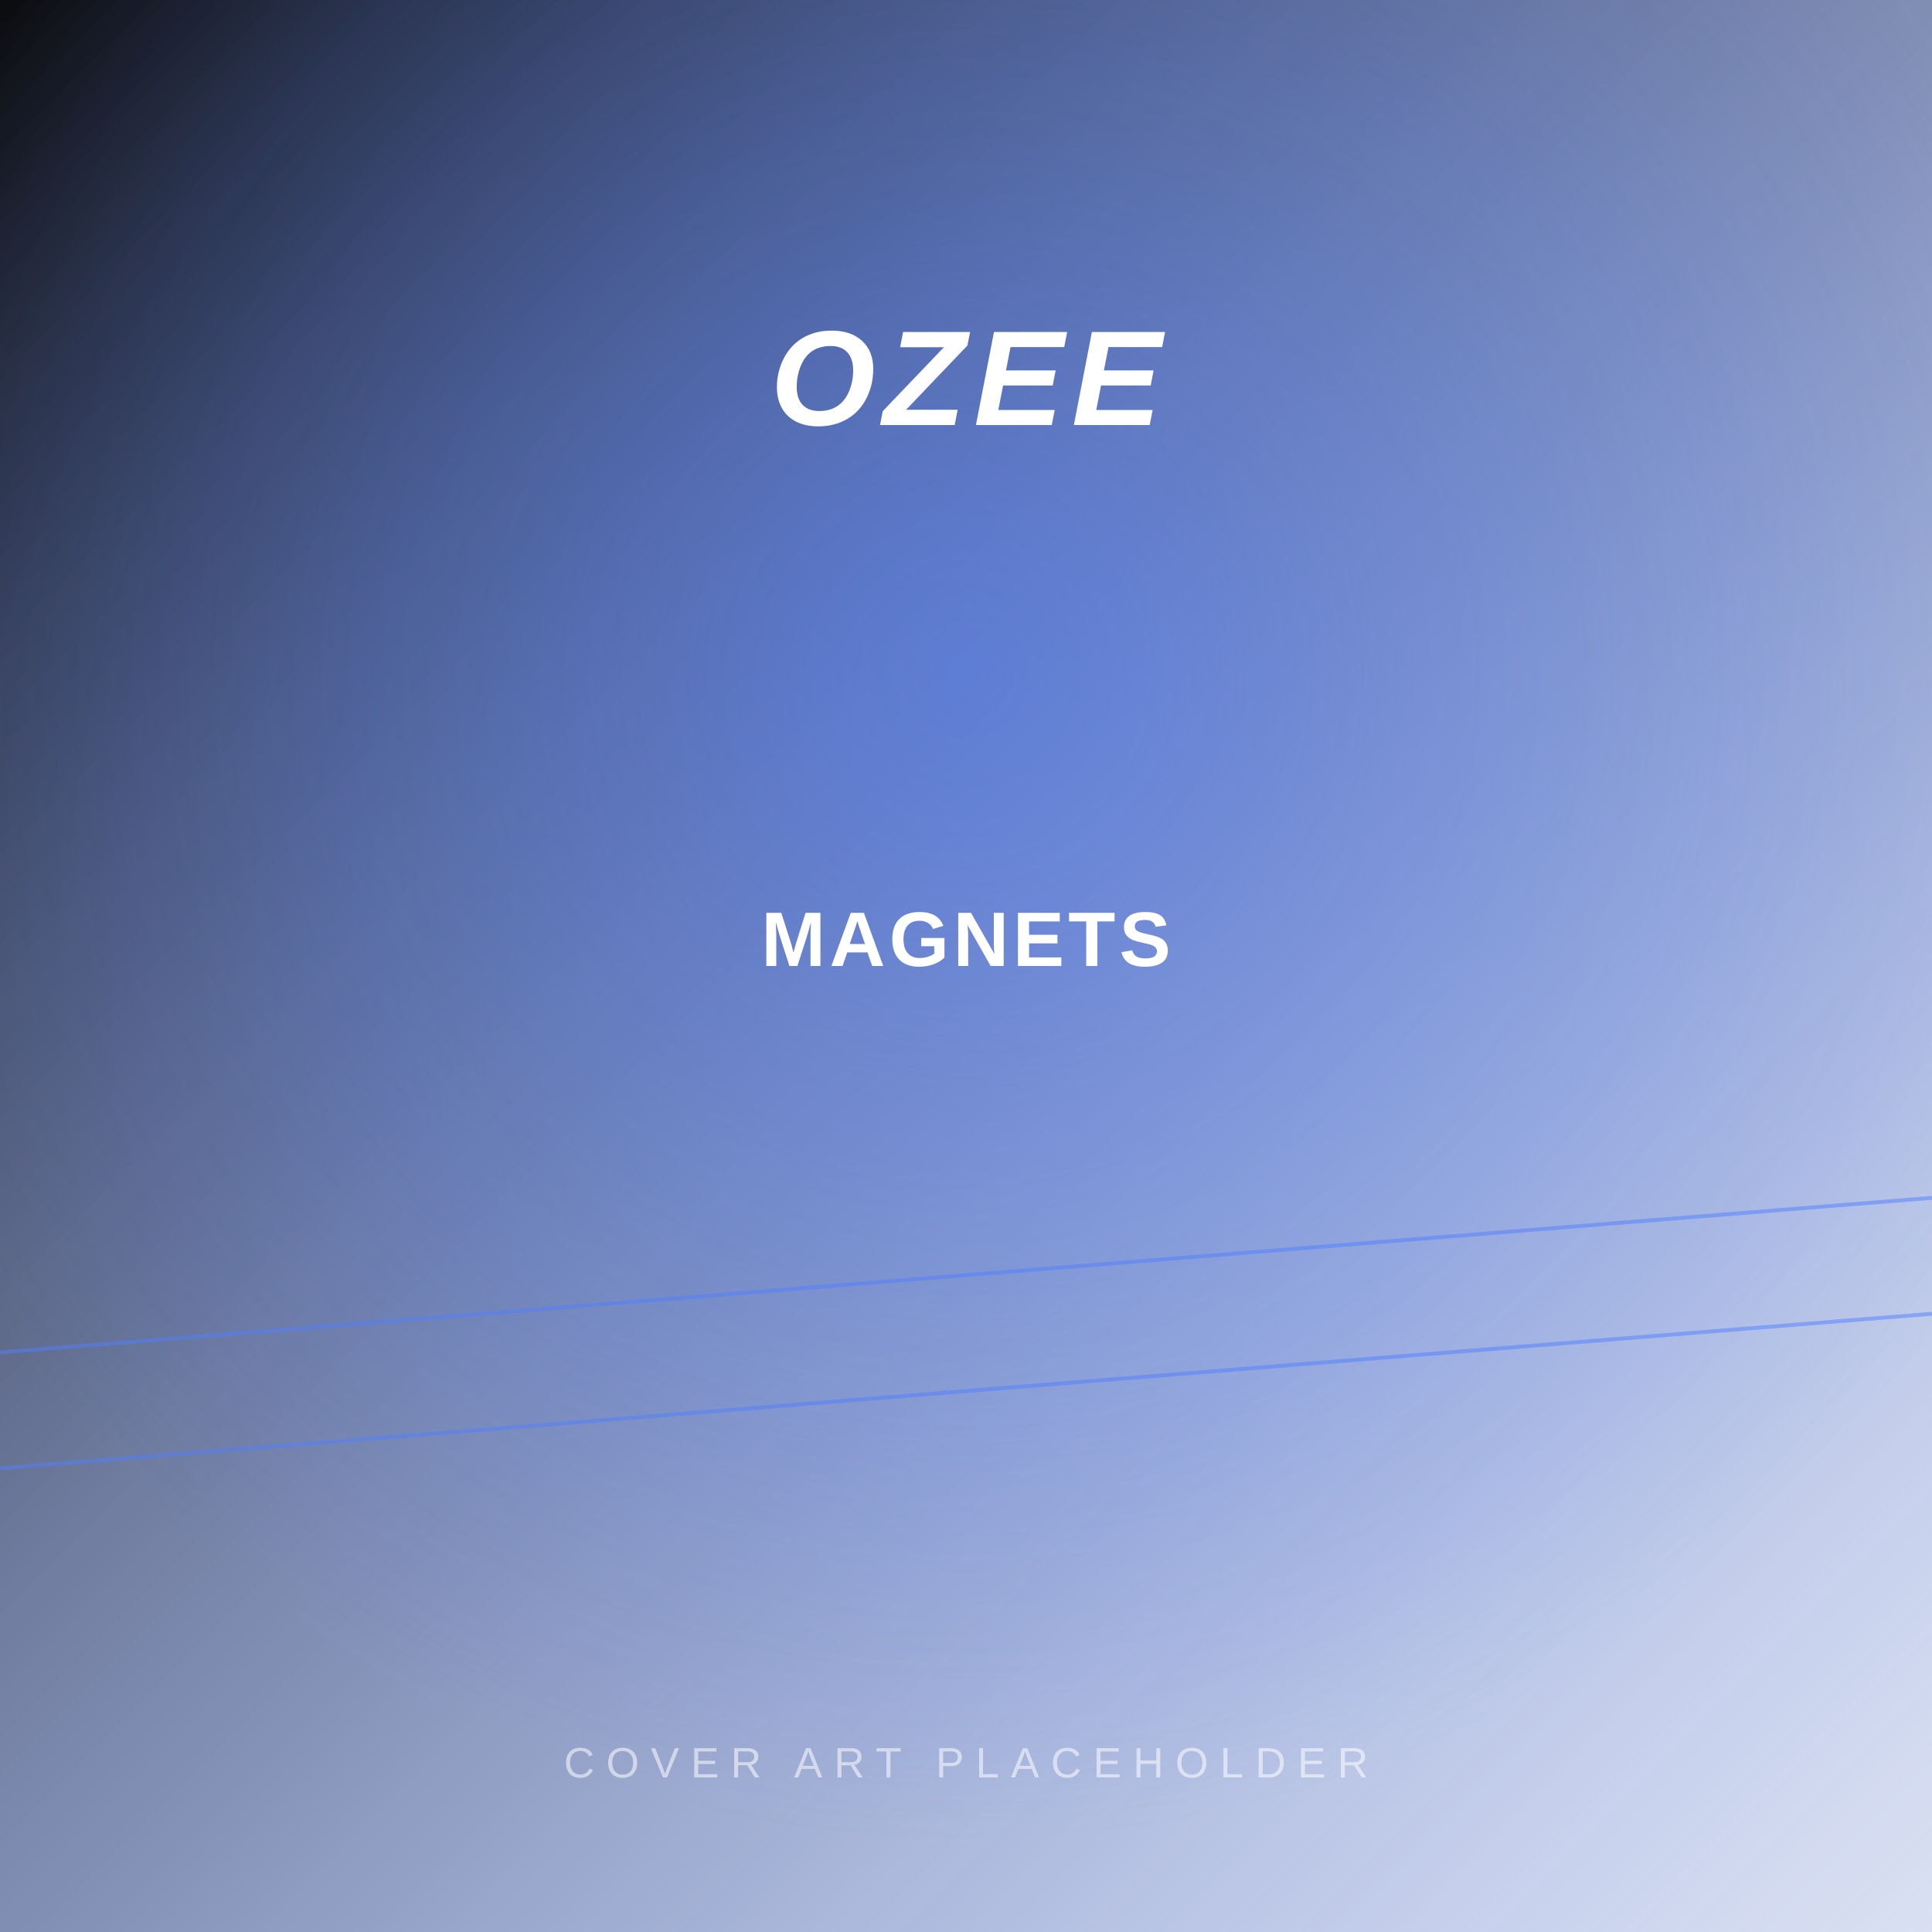
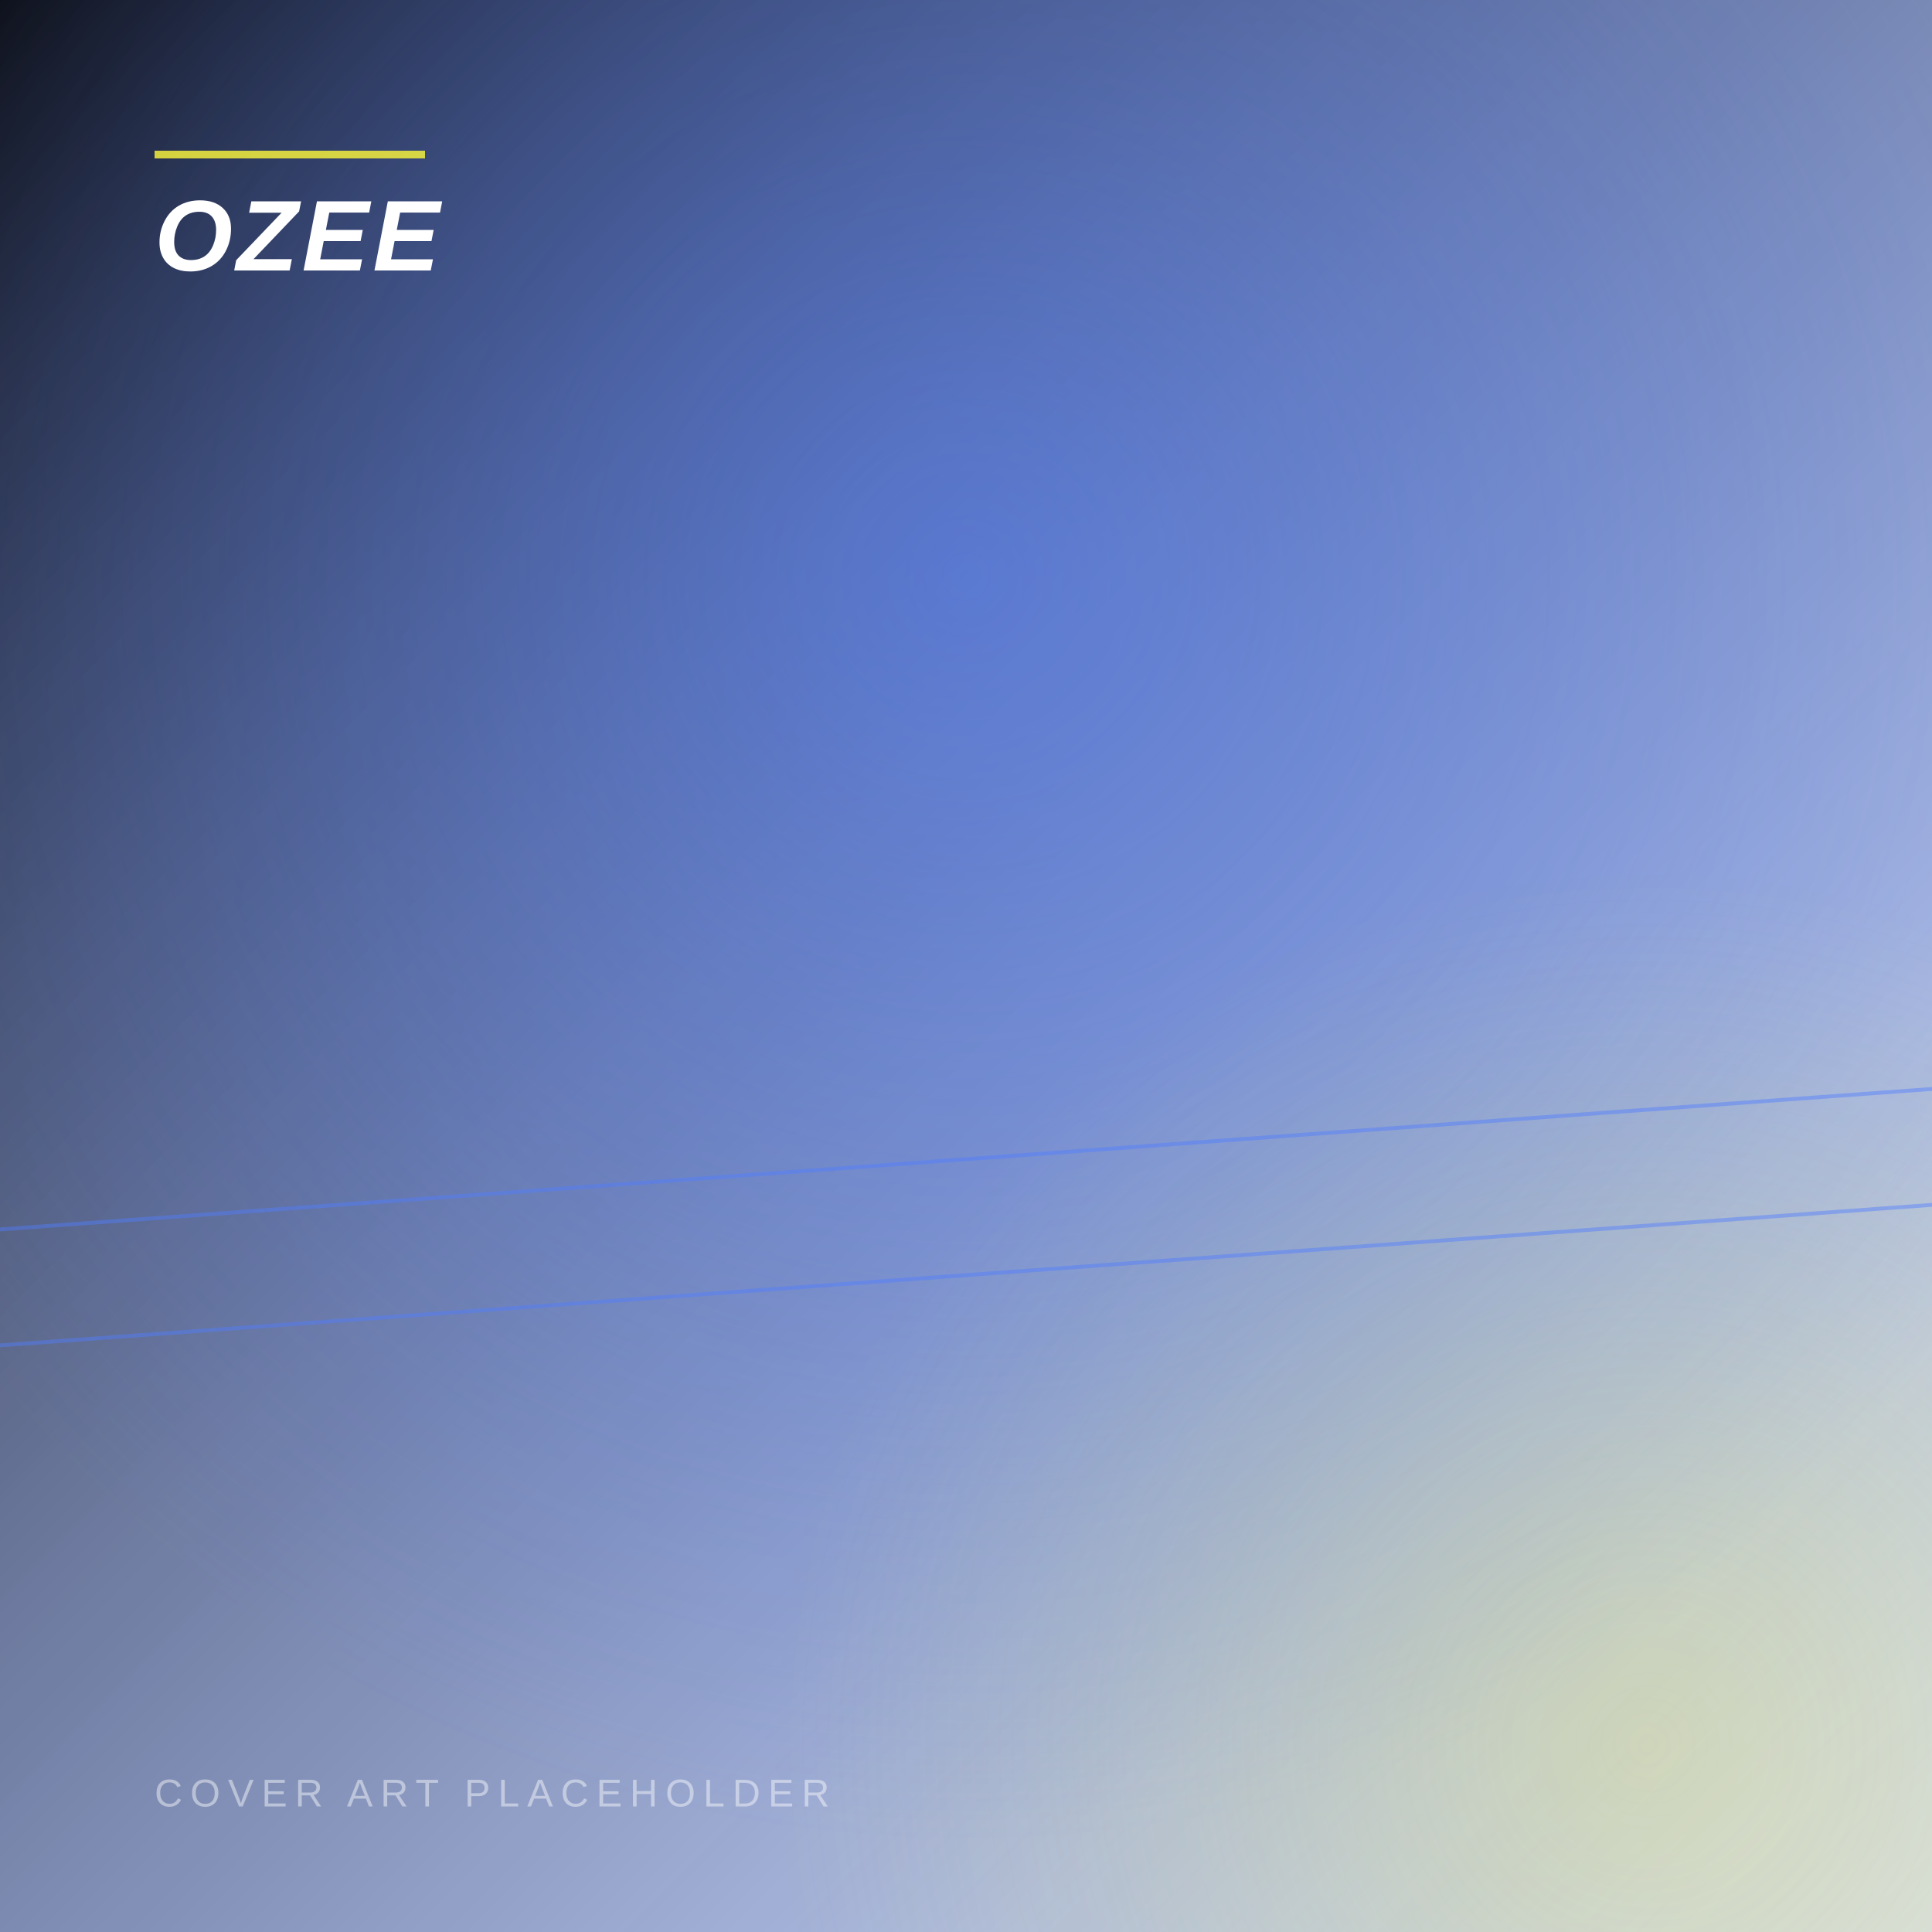
<svg xmlns="http://www.w3.org/2000/svg" viewBox="0 0 1000 1000" width="1000" height="1000">
  <defs>
    <linearGradient id="bg" x1="0" y1="0" x2="1" y2="1">
      <stop offset="0" stop-color="#0a0a0c" />
-       <stop offset="1" stop-color="#4f7dff22" />
+       <stop offset="1" stop-color="#4f7dff2e" />
    </linearGradient>
-     <radialGradient id="glow" cx="50%" cy="35%" r="60%">
+     <radialGradient id="glow" cx="50%" cy="30%" r="65%">
      <stop offset="0" stop-color="#4f7dff" stop-opacity="0.55" />
      <stop offset="1" stop-color="#4f7dff" stop-opacity="0" />
+     </radialGradient>
+     <radialGradient id="glowBrand" cx="85%" cy="90%" r="45%">
+       <stop offset="0" stop-color="#f3ef3d" stop-opacity="0.28" />
+       <stop offset="1" stop-color="#f3ef3d" stop-opacity="0" />
    </radialGradient>
  </defs>
  <rect width="1000" height="1000" fill="url(#bg)" />
  <rect width="1000" height="1000" fill="url(#glow)" />
-   <g opacity="0.5" stroke="#4f7dff" stroke-width="2">
-     <path d="M0 700 L1000 620" />
-     <path d="M0 760 L1000 680" />
+   <rect width="1000" height="1000" fill="url(#glowBrand)" />
+   <g opacity="0.45" stroke="#4f7dff" stroke-width="2">
+     <path d="M-50 640 L1050 560" />
+     <path d="M-50 700 L1050 620" />
  </g>
-   <text x="500" y="220" text-anchor="middle" font-family="Arial, sans-serif" font-weight="900" font-style="italic" font-size="70" letter-spacing="4" fill="#ffffff">OZEE</text>
-   <text x="500" y="500" text-anchor="middle" font-family="Arial, sans-serif" font-weight="800" font-size="40" letter-spacing="2" fill="#ffffff">MAGNETS</text>
-   <text x="500" y="920" text-anchor="middle" font-family="Arial, sans-serif" font-weight="400" font-size="22" letter-spacing="6" fill="#ffffff" opacity="0.55">COVER ART PLACEHOLDER</text>
+   <line x1="80" y1="80" x2="220" y2="80" stroke="#f3ef3d" stroke-width="4" opacity="0.85" />
+   <text x="80" y="140" font-family="Arial, sans-serif" font-weight="900" font-style="italic" font-size="52" letter-spacing="2" fill="#ffffff">OZEE</text>
+   <text x="80" y="935" font-family="Arial, sans-serif" font-weight="400" font-size="20" letter-spacing="4" fill="#ffffff" opacity="0.45">COVER ART PLACEHOLDER</text>
</svg>
